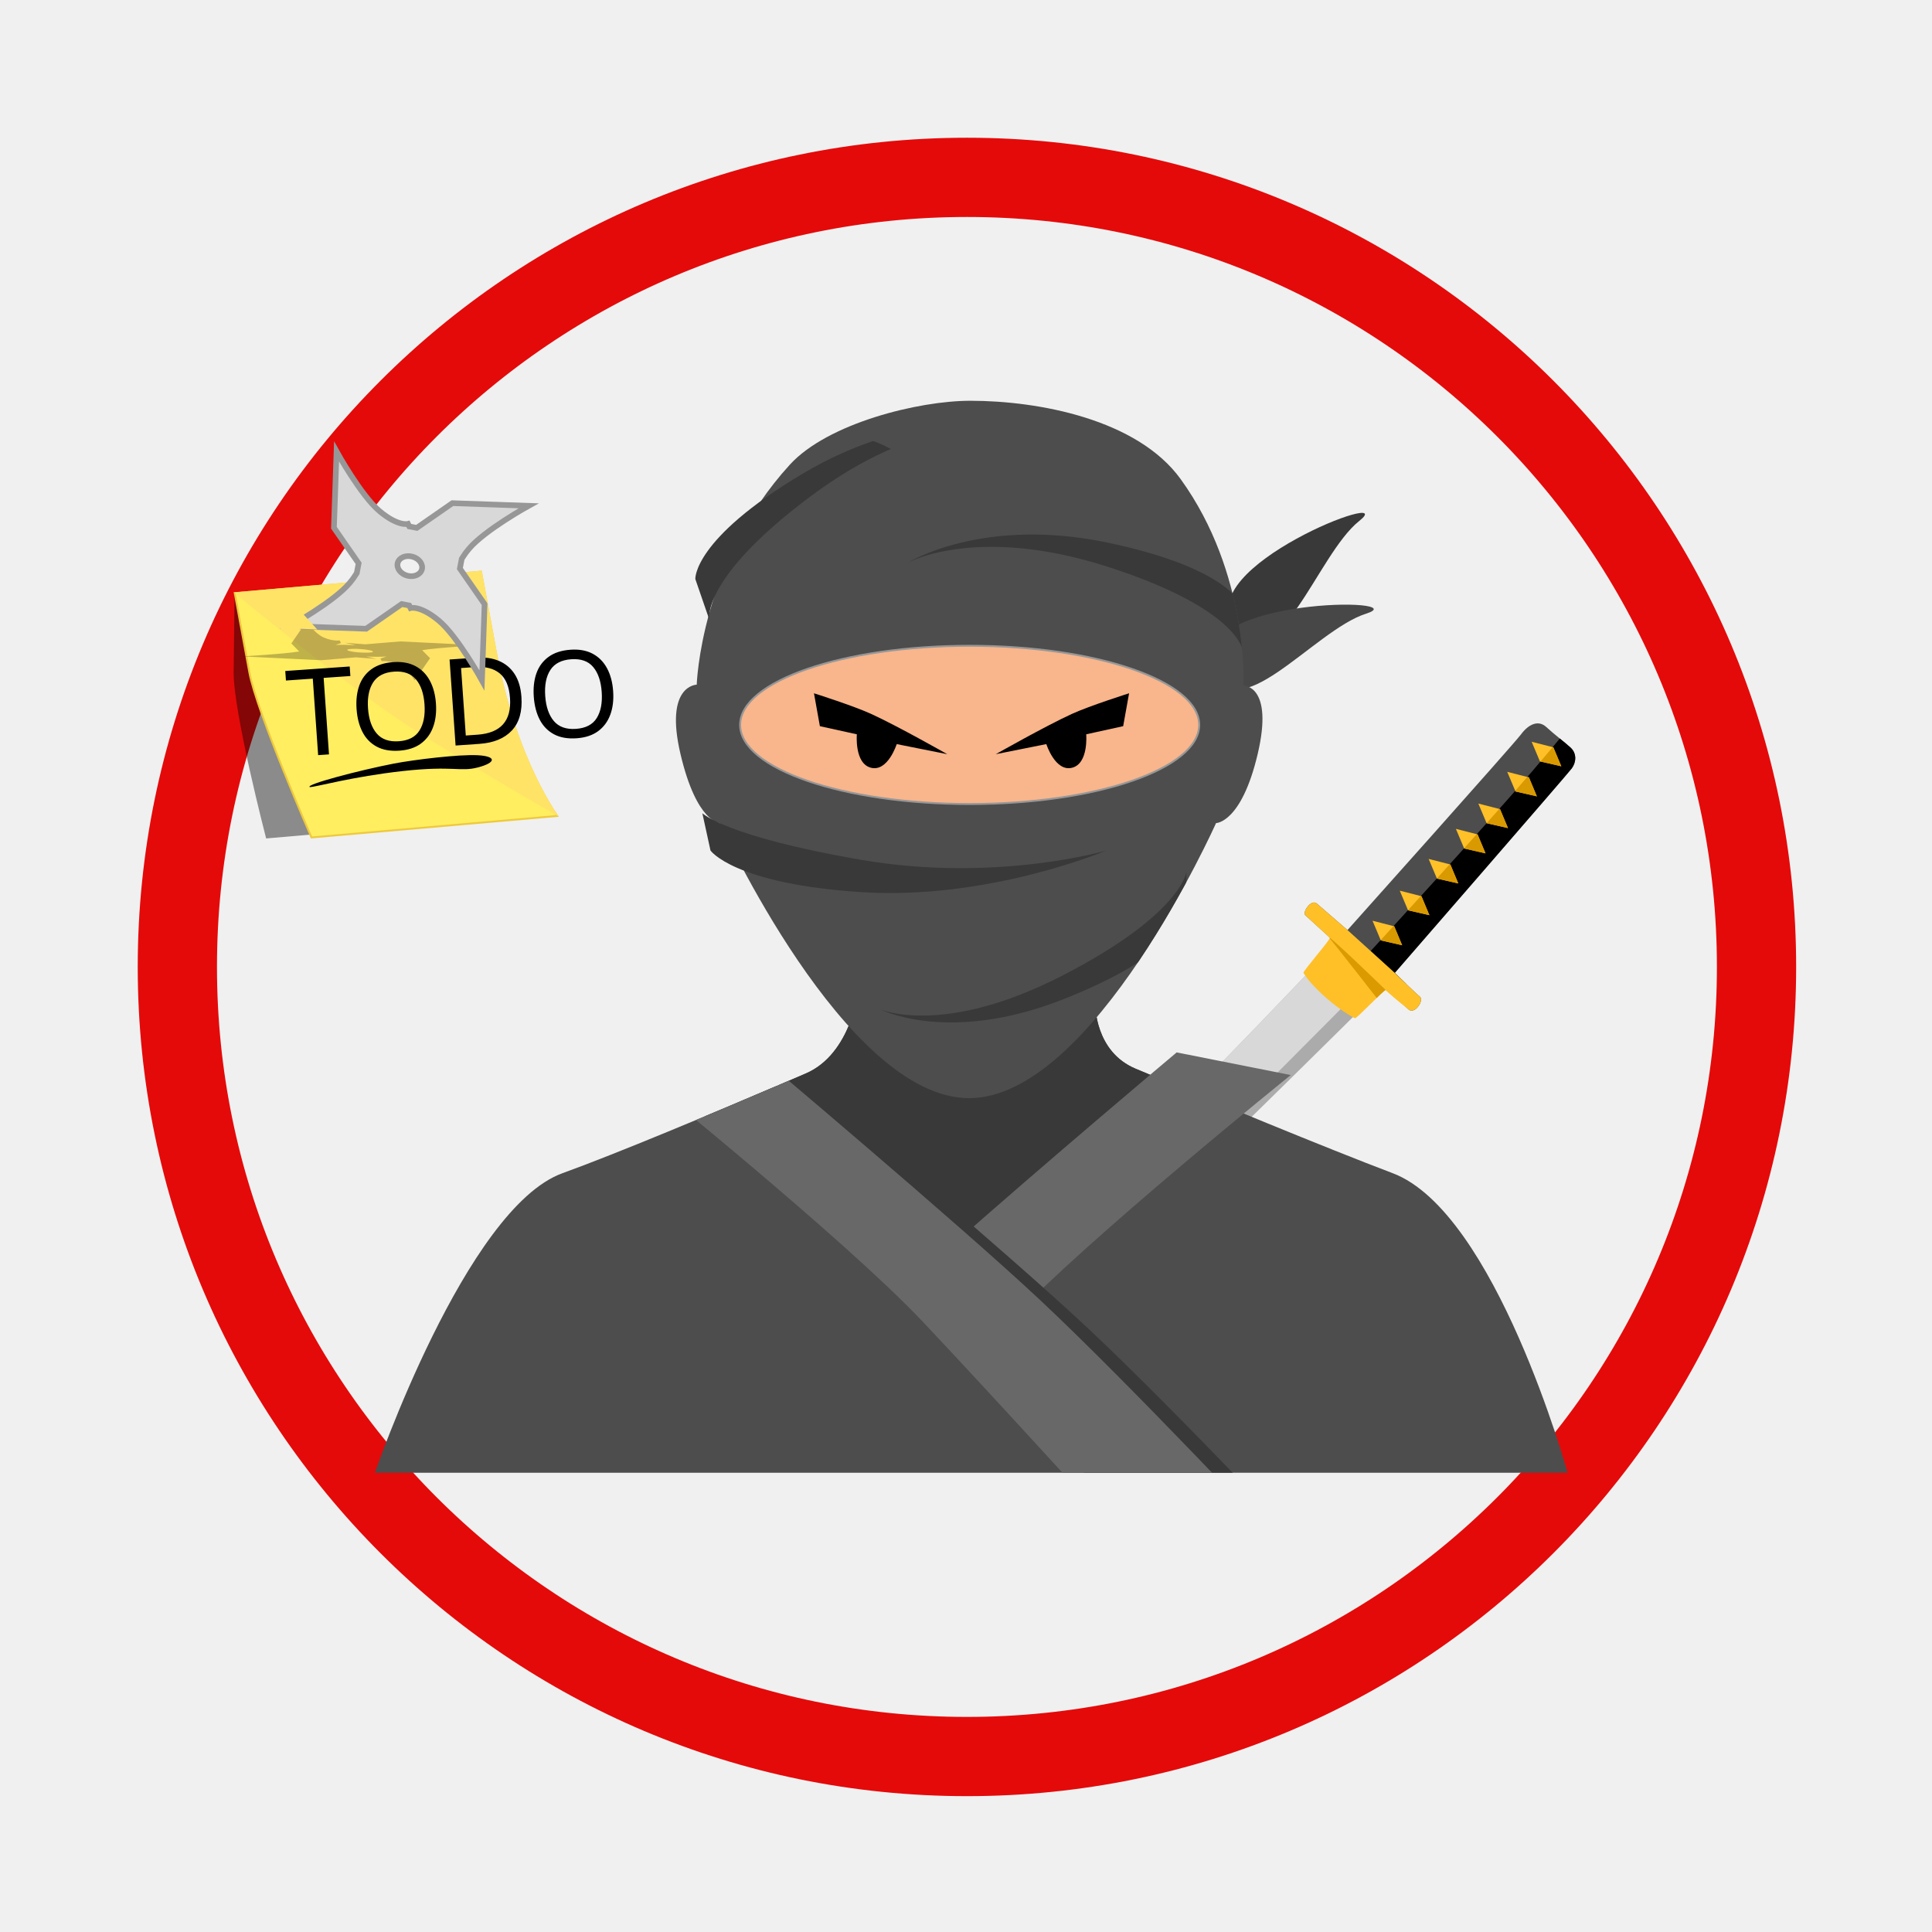
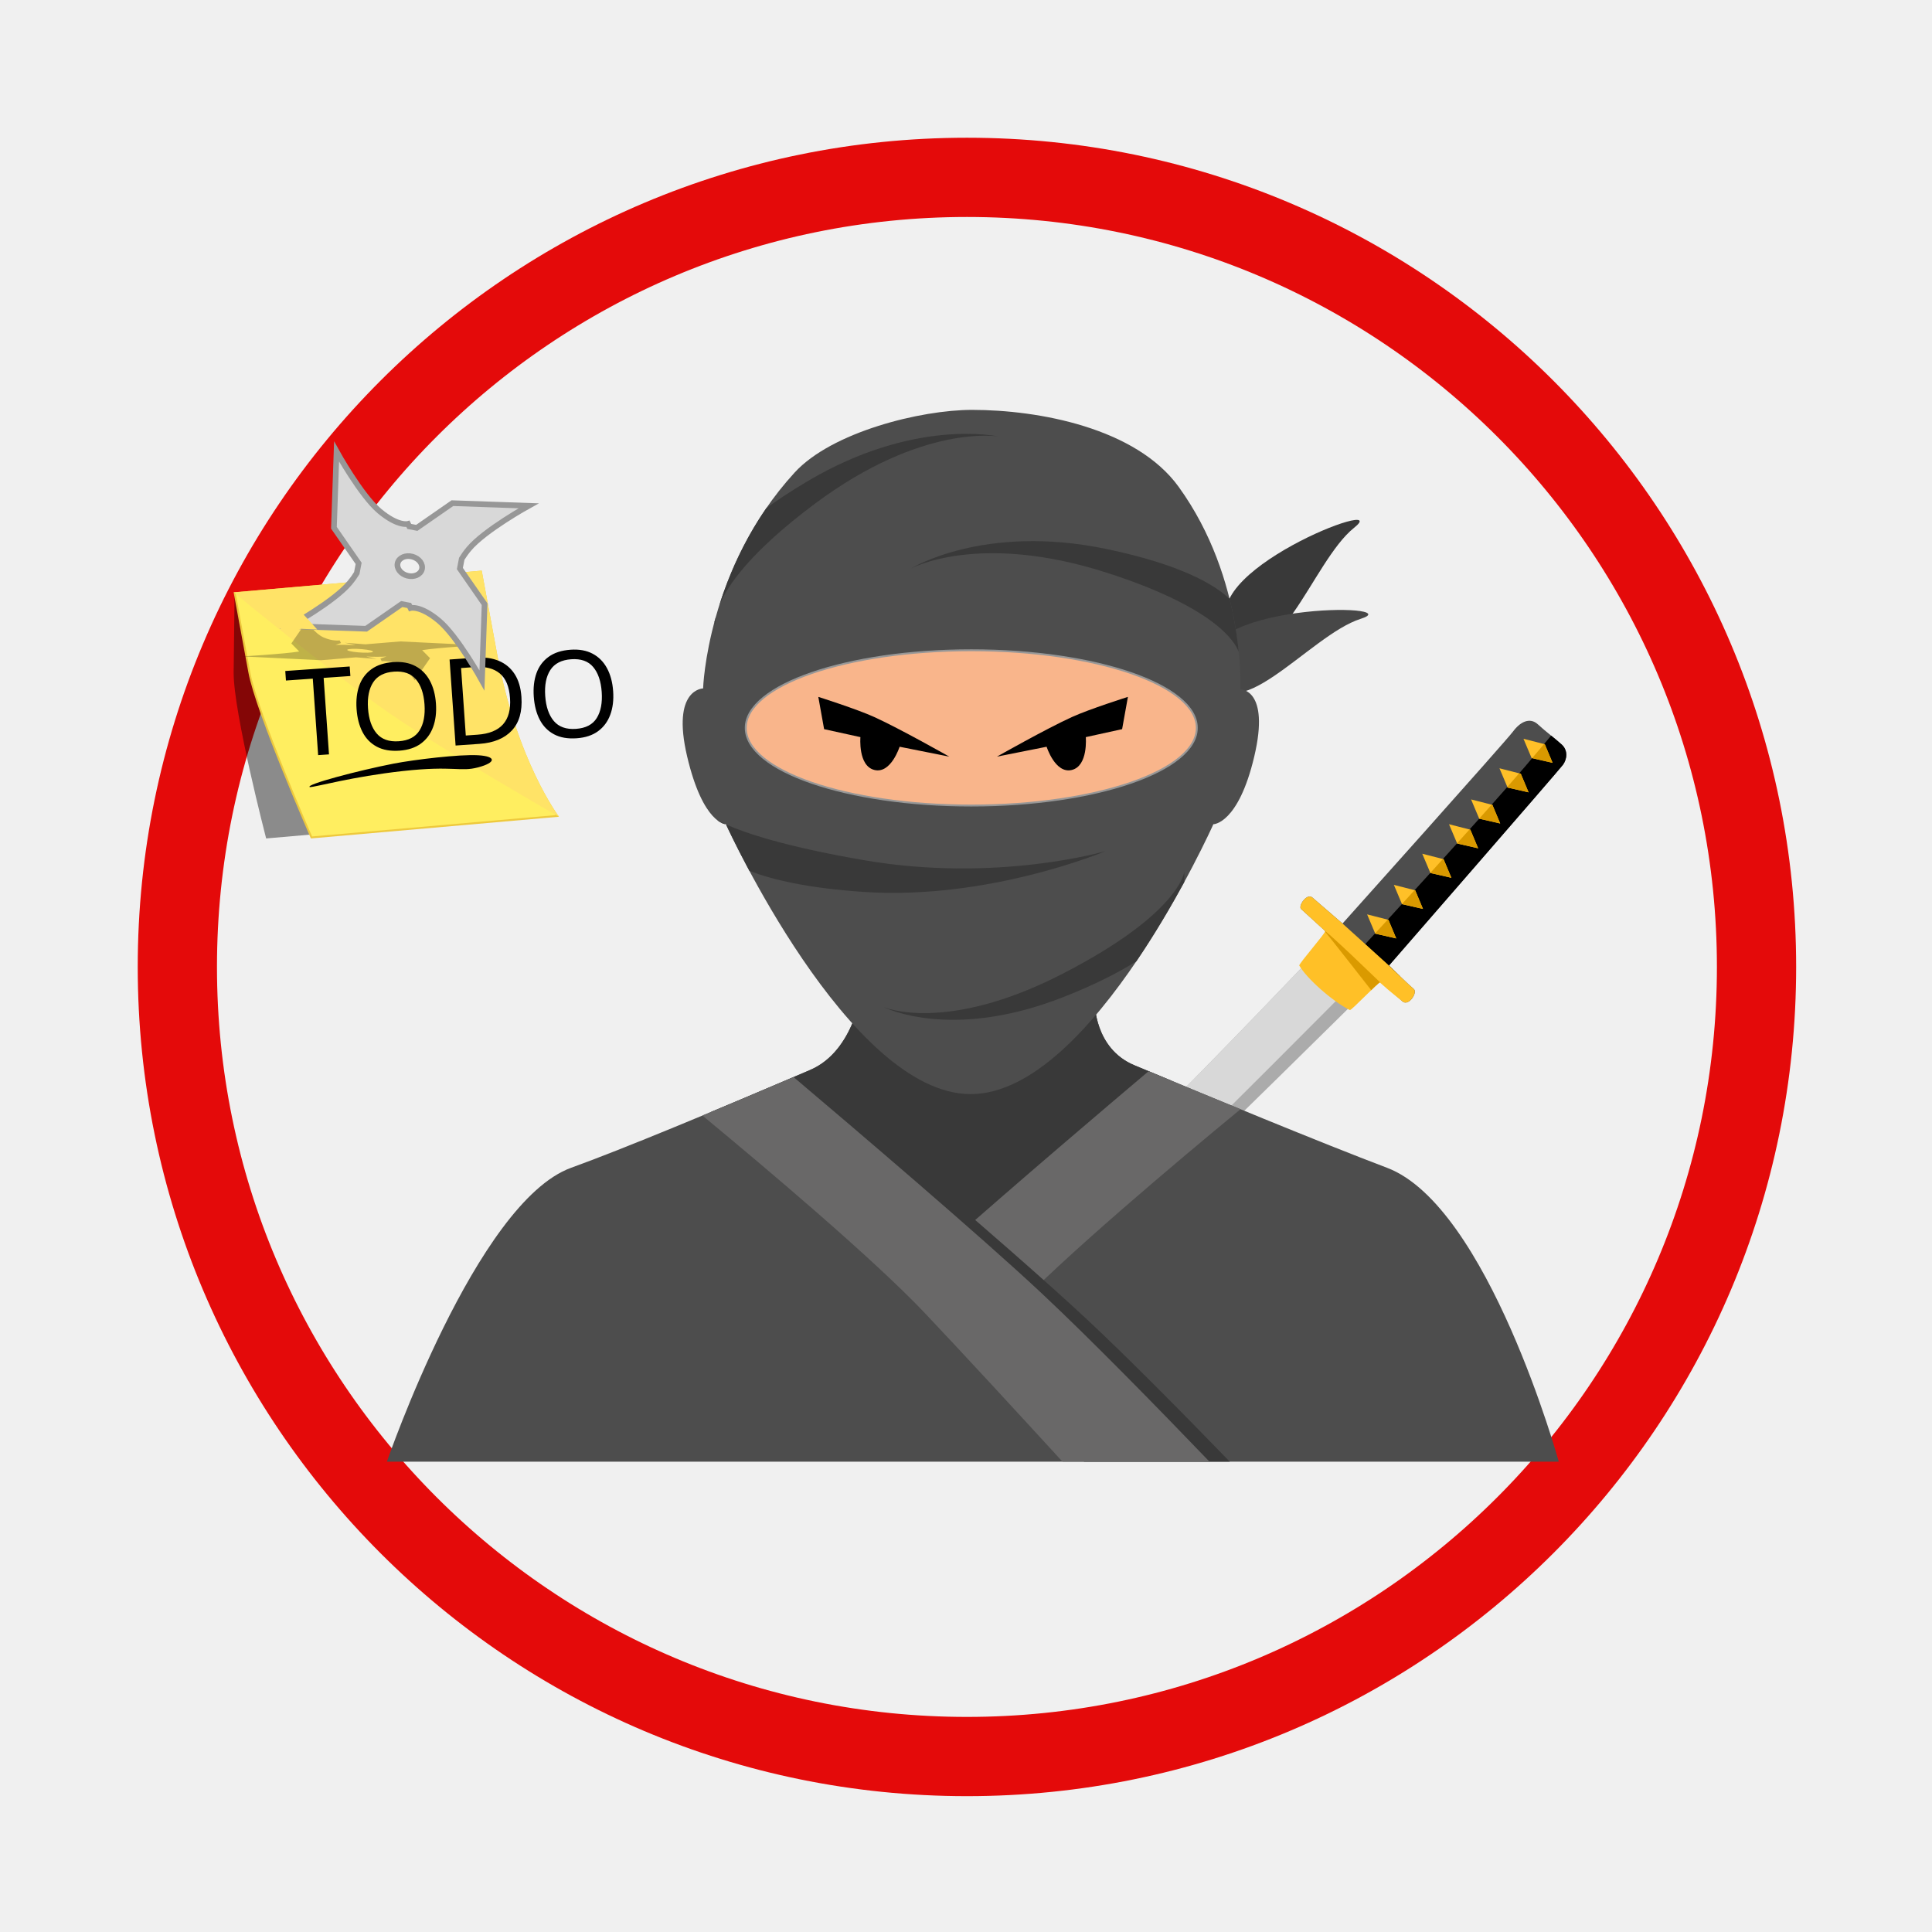
<svg xmlns="http://www.w3.org/2000/svg" xmlns:xlink="http://www.w3.org/1999/xlink" width="1024px" height="1024px" viewBox="0 0 1024 1024" version="1.1">
  <defs>
    <circle id="path-1" cx="512.5" cy="512.5" r="439.5" />
    <mask id="mask-2" maskContentUnits="userSpaceOnUse" maskUnits="objectBoundingBox" x="0" y="0" width="879" height="879" fill="white">
      <use xlink:href="#path-1" />
    </mask>
-     <path d="M501.821,110.228 C501.821,110.228 589.9,11.777 593.764,6.539 C597.627,1.301 602.843,-1.414 607.231,2.652 C611.619,6.719 616.561,10.316 620.051,13.519 C623.54,16.721 622.966,21.441 620.702,24.516 C618.438,27.59 526.879,132.925 526.879,132.925 C526.879,132.925 537.907,143.694 540.232,145.57 C542.558,147.447 537.441,155.195 534.167,152.295 C530.894,149.395 481.239,103.903 479.486,102.386 C477.733,100.869 482.553,93.564 485.577,96.184 C488.6,98.805 501.821,110.228 501.821,110.228 Z" id="path-3" />
-     <path d="M501.821,110.228 L526.879,132.925 C526.879,132.925 537.907,143.694 540.232,145.57 C542.558,147.447 537.441,155.195 534.167,152.295 C533.288,151.515 527.755,147.346 522.005,142.093 C521.444,141.581 506.537,157.37 505.775,156.98 C495.908,151.934 482.472,139.797 478.49,132.925 C478.029,132.129 493.099,114.935 492.44,114.333 C484.568,107.137 480.077,102.898 479.486,102.386 C477.733,100.869 482.553,93.564 485.577,96.184 C488.6,98.805 501.821,110.228 501.821,110.228 Z" id="path-5" />
-     <path d="M0.438,94.858 L11.934,97.801 L16.146,107.853 L4.831,105.269 L0.438,94.858 Z M14.874,78.92 L26.37,81.863 L30.582,91.915 L19.267,89.331 L14.874,78.92 Z M30.186,62.099 L41.683,65.042 L45.894,75.094 L34.579,72.51 L30.186,62.099 Z M44.622,46.161 L56.118,49.104 L60.33,59.156 L49.015,56.571 L44.622,46.161 Z M56.522,32.759 L68.018,35.702 L72.229,45.754 L60.914,43.17 L56.522,32.759 Z M71.834,15.938 L83.33,18.881 L87.542,28.933 L76.227,26.349 L71.834,15.938 Z M84.782,0 L96.278,2.943 L100.49,12.995 L89.175,10.411 L84.782,0 Z" id="path-7" />
-     <path d="M1.201,256.414 C1.201,256.414 49.409,116.178 100.613,97.642 C129.569,87.16 180.24,65.898 218.807,49.399 C222.526,47.809 226.132,46.262 229.595,44.774 C253.729,34.403 257.541,0.648 257.541,0.648 L383.042,8.363 C383.042,8.363 382.707,33.18 404.394,42.257 C443.788,58.746 505.507,84.329 540.669,97.642 C595.188,118.283 633.35,256.414 633.35,256.414 L1.201,256.414 Z" id="path-9" />
-     <path d="M11.133,151.408 C11.133,151.408 13.147,86.572 60.505,34.782 C80.537,12.875 128.509,0.932 156.178,0.932 C192.243,0.932 244.693,10.697 267.65,42.487 C303.943,92.745 300.911,151.883 300.911,151.883 C300.911,151.883 317.085,151.546 308.451,188.16 C299.818,224.775 286.38,224.775 286.38,224.775 C286.38,224.775 221.307,370.558 155.49,370.558 C89.674,370.558 23.452,224.775 23.452,224.775 C23.452,224.775 11.133,224.775 2.523,188.16 C-6.088,151.546 11.133,151.408 11.133,151.408 Z" id="path-11" />
-     <path d="M138.293,8.671 C138.293,8.671 137.192,-2.875 142.613,53.973 C148.034,110.822 167.715,142.183 167.715,142.183 L35.715,142.183 C35.715,142.183 12.447,73.204 10.395,51.693 L6.293,8.671 L138.293,8.671 Z" id="path-13" />
-     <mask id="mask-14" maskContentUnits="userSpaceOnUse" maskUnits="objectBoundingBox" x="0" y="0" width="161.422" height="134.476" fill="white">
-       <use xlink:href="#path-13" />
+     <path d="M493.065,108.15 C493.065,108.15 579.608,11.555 583.405,6.416 C587.201,1.276 592.325,-1.387 596.637,2.602 C600.948,6.592 605.804,10.122 609.233,13.264 C612.662,16.406 612.097,21.037 609.873,24.053 C607.648,27.07 517.687,130.419 517.687,130.419 C517.687,130.419 528.522,140.985 530.807,142.826 C533.092,144.667 528.064,152.269 524.848,149.423 C521.632,146.578 472.843,101.944 471.121,100.456 C469.399,98.967 474.134,91.8 477.105,94.371 C480.075,96.942 493.065,108.15 493.065,108.15 Z" id="path-3" />
+     <path d="M493.065,108.15 L517.687,130.419 C517.687,130.419 528.522,140.985 530.807,142.826 C533.092,144.667 528.064,152.269 524.848,149.423 C523.984,148.659 518.547,144.567 512.897,139.414 C512.346,138.911 497.699,154.402 496.951,154.02 C487.256,149.07 474.054,137.161 470.142,130.419 C469.688,129.638 484.496,112.768 483.849,112.177 C476.114,105.117 471.702,100.958 471.121,100.456 C469.399,98.967 474.134,91.8 477.105,94.371 C480.075,96.942 493.065,108.15 493.065,108.15 Z" id="path-5" />
+     <path d="M0.431,93.069 L11.726,95.957 L15.864,105.819 L4.747,103.284 L0.431,93.069 Z M14.615,77.432 L25.91,80.319 L30.048,90.182 L18.93,87.646 L14.615,77.432 Z M29.66,60.928 L40.955,63.815 L45.094,73.678 L33.976,71.142 L29.66,60.928 Z M43.844,45.29 L55.139,48.178 L59.278,58.04 L48.16,55.505 L43.844,45.29 Z M55.535,32.141 L66.831,35.029 L70.969,44.891 L59.851,42.356 L55.535,32.141 Z M70.581,15.638 L81.876,18.525 L86.014,28.388 L74.897,25.852 L70.581,15.638 Z M83.303,0 L94.599,2.887 L98.737,12.75 L87.619,10.215 L83.303,0 Z" id="path-7" />
+     <path d="M138.293,8.671 C138.293,8.671 137.192,-2.875 142.613,53.973 C148.034,110.822 167.715,142.183 167.715,142.183 L35.715,142.183 C35.715,142.183 12.447,73.204 10.395,51.693 L6.293,8.671 L138.293,8.671 Z" id="path-9" />
+     <mask id="mask-10" maskContentUnits="userSpaceOnUse" maskUnits="objectBoundingBox" x="0" y="0" width="161.422" height="134.476" fill="white">
+       <use xlink:href="#path-9" />
    </mask>
  </defs>
  <g id="Icônes" stroke="none" stroke-width="1" fill="none" fill-rule="evenodd">
    <g id="agilehover">
      <use id="Oval" stroke="#E40A0A" mask="url(#mask-2)" stroke-width="84" xlink:href="#path-1" />
-       <g id="ninja-copy" transform="translate(80, 73)">
-         <g id="Group" transform="translate(132.3795, 309.7226)">
-           <path d="M497.818,114.985 C497.818,114.985 383.393,237.685 262.354,349.716 C262.354,354.651 262.354,363.696 262.354,363.696 C262.354,363.696 243.028,376.237 276.982,376.237 C361.307,299.058 524.589,136.654 524.589,136.654 L497.818,114.985 Z" id="Path-9" fill="#ABABAB" />
-           <path d="M497.818,114.985 C497.818,114.985 383.393,237.685 262.354,349.716 C195.213,411.86 224.185,390.221 239.588,384.816 C251.953,380.477 241.345,401.415 272.466,372.93 C356.791,295.751 520.225,129.858 520.225,129.858 L497.818,114.985 Z" id="Path-9-Copy" fill="#D8D8D8" />
-           <mask id="mask-4" fill="white">
-             <use xlink:href="#path-3" />
+       <g id="Group" transform="translate(218.4985, 381.3416)">
+         <path d="M489.132,112.817 C489.132,112.817 376.704,233.203 257.777,343.122 C257.777,347.964 257.777,356.839 257.777,356.839 C257.777,356.839 238.788,369.143 272.15,369.143 C355.003,293.419 515.437,134.078 515.437,134.078 L489.132,112.817 Z" id="Path-9" fill="#ABABAB" />
+         <path d="M489.132,112.817 C489.132,112.817 376.704,233.203 257.777,343.122 C191.808,404.094 220.274,382.863 235.408,377.56 C247.557,373.303 237.134,393.846 267.713,365.898 C350.566,290.175 511.148,127.41 511.148,127.41 L489.132,112.817 Z" id="Path-9-Copy" fill="#D8D8D8" />
+         <mask id="mask-4" fill="white">
+           <use xlink:href="#path-3" />
+         </mask>
+         <use id="Path-7-Copy" fill="#4D4D4D" xlink:href="#path-3" />
+         <path d="M505.091,119.093 L523.511,136.103 L674.148,-48.077 L660.201,-60.661 C660.201,-60.661 614.142,-3.45 589.62,25.171 C563.173,56.039 505.091,119.093 505.091,119.093 Z" id="Path-8" fill="#000000" mask="url(#mask-4)" />
+         <mask id="mask-6" fill="white">
+           <use xlink:href="#path-5" />
+         </mask>
+         <use id="Path-7" fill="#FFC027" xlink:href="#path-5" />
+         <path d="M496.899,123.938 C501.946,128.706 512.971,139.301 512.971,139.301 L508.783,144.124 C508.783,144.124 485.886,114.811 483.47,112.033 C481.053,109.255 492.331,119.624 496.899,123.938 Z" id="Path-12" fill="#DA9A00" mask="url(#mask-6)" />
+         <g id="Group-3" transform="translate(505.665, 10.22683)">
+           <mask id="mask-8" fill="white">
+             <use xlink:href="#path-7" />
          </mask>
-           <use id="Path-7-Copy" fill="#4D4D4D" xlink:href="#path-3" />
-           <path d="M514.06,121.382 L532.807,138.719 L686.119,-49 L671.924,-61.827 C671.924,-61.827 625.047,-3.517 600.089,25.655 C573.173,57.116 514.06,121.382 514.06,121.382 Z" id="Path-8" fill="#000000" mask="url(#mask-4)" />
-           <mask id="mask-6" fill="white">
-             <use xlink:href="#path-5" />
-           </mask>
-           <use id="Path-7" fill="#FFC027" xlink:href="#path-5" />
-           <path d="M505.722,126.32 C510.859,131.18 522.08,141.978 522.08,141.978 L517.817,146.894 C517.817,146.894 494.514,117.017 492.055,114.186 C489.595,111.354 501.073,121.922 505.722,126.32 Z" id="Path-12" fill="#DA9A00" mask="url(#mask-6)" />
-           <g id="Group-3" transform="translate(514.6439, 10.42336)">
-             <mask id="mask-8" fill="white">
-               <use xlink:href="#path-7" />
-             </mask>
-             <use id="Combined-Shape" fill="#FFC028" xlink:href="#path-7" />
-             <path d="M-0.584,110.958 L18.163,128.295 L171.475,-59.424 L157.28,-72.25 C157.28,-72.25 110.403,-13.94 85.445,15.231 C58.529,46.693 -0.584,110.958 -0.584,110.958 Z" id="Path-8-Copy" fill="#D99900" mask="url(#mask-8)" />
-           </g>
+           <use id="Combined-Shape" fill="#FFC028" xlink:href="#path-7" />
+           <path d="M-0.574,108.866 L17.846,125.876 L168.483,-58.303 L154.536,-70.888 C154.536,-70.888 108.477,-13.677 83.955,14.944 C57.508,45.812 -0.574,108.866 -0.574,108.866 Z" id="Path-8-Copy" fill="#D99900" mask="url(#mask-8)" />
        </g>
-         <g id="Ninja" transform="translate(117.5054, 138.4818)">
-           <g id="buste" transform="translate(0, 312.7007)">
-             <mask id="mask-10" fill="white">
-               <use xlink:href="#path-9" />
-             </mask>
-             <use id="Path-2" fill="#4D4D4D" xlink:href="#path-9" />
-             <polygon id="Path-4" fill="#393939" mask="url(#mask-10)" points="315.933 145.253 436.851 39.528 379.304 4.085 249.045 -0.069 210.241 45.996" />
-             <path d="M360.195,33.615 C360.195,33.615 430.964,93.122 481.367,137.838 C492.889,148.06 486.863,216.392 448.955,176.296 C407.65,132.605 299.733,45.618 299.733,45.618 L360.195,33.615 Z" id="Path-3-Copy" fill="#696868" mask="url(#mask-10)" transform="translate(393.174, 111.2031) scale(-1, 1) translate(-393.174, -111.2031) " />
-             <path d="M228.058,48.506 C228.058,48.506 334.879,138.327 379.514,180.188 C428.005,225.665 507.438,310.519 507.438,310.519 L426.687,310.519 C426.687,310.519 354.726,231.283 316.818,191.186 C275.513,147.495 167.596,60.508 167.596,60.508 L228.058,48.506 Z" id="Path-3" fill="#393939" mask="url(#mask-10)" />
-             <path d="M202.772,33.615 C202.772,33.615 309.593,123.436 354.229,165.297 C402.719,210.774 482.152,295.629 482.152,295.629 L401.401,295.629 C401.401,295.629 329.44,216.392 291.532,176.296 C250.227,132.605 142.31,45.618 142.31,45.618 L202.772,33.615 Z" id="Path-3-Copy-2" fill="#696868" mask="url(#mask-10)" />
-           </g>
-           <g id="tête" transform="translate(160.6403, 0)">
-             <path d="M296.42,119.65 C320.221,149.645 339.558,82.74 362.266,64.649 C384.974,46.559 272.62,89.654 296.42,119.65 Z" id="Path-11" fill="#393939" />
-             <path d="M291.722,155.026 C315.522,185.022 334.859,118.116 357.567,100.026 C380.275,81.935 267.921,125.03 291.722,155.026 Z" id="Path-11-Copy" fill="#474747" transform="translate(324.5039, 129.1948) rotate(21) translate(-324.5039, -129.1948) " />
-             <mask id="mask-12" fill="white">
-               <use xlink:href="#path-11" />
-             </mask>
-             <use id="Path-5" fill="#4D4D4D" xlink:href="#path-11" />
-             <path d="M17.156,213.69 C17.156,213.69 77.6,204.791 146.754,226.982 C215.909,249.172 226.402,263.089 226.402,263.089 L224.881,242.916 C224.881,242.916 215.391,223.837 149.138,210.004 C82.885,196.171 17.156,213.69 17.156,213.69 Z" id="Path-10" fill="#393939" mask="url(#mask-12)" transform="translate(121.7792, 233.8868) scale(-1, -1) rotate(-8) translate(-121.7792, -233.8868) " />
-             <path d="M205.055,305.539 C268.312,272.963 270.709,250.515 270.709,250.515 L270.709,273.271 C270.709,273.271 265.658,294.509 205.055,318.292 C144.452,342.075 108.603,323.559 108.603,323.559 C108.603,323.559 141.798,338.115 205.055,305.539 Z" id="Path-10-Copy" fill="#393939" mask="url(#mask-12)" />
-             <path d="M123.238,86.643 C123.238,86.643 159.528,66.637 228.682,88.827 C297.837,111.017 300.457,133.072 300.457,133.072 L300.457,110.316 C300.457,110.316 294.936,89.907 228.682,76.074 C162.429,62.241 123.238,86.643 123.238,86.643 Z" id="Path-10-Copy-2" fill="#393939" mask="url(#mask-12)" />
-             <path d="M3.004,43.33 C3.004,43.33 39.293,23.323 108.448,45.513 C177.603,67.704 180.223,89.758 180.223,89.758 L180.223,67.002 C180.223,67.002 174.701,46.594 108.448,32.761 C42.195,18.928 3.004,43.33 3.004,43.33 Z" id="Path-10-Copy-3" fill="#393939" mask="url(#mask-12)" transform="translate(91.61326, 59.13678) scale(-1, 1) rotate(19) translate(-91.61326, -59.13678) " />
-             <ellipse id="Oval-3" stroke="#979797" fill="#F9B58B" mask="url(#mask-12)" cx="155.797" cy="172.73" rx="121.665" ry="41.941" />
-             <path d="M103.535,166.885 C117.582,173.303 143.929,188.251 143.929,188.251 L117.135,182.911 C117.135,182.911 112.455,197.644 103.545,195.452 C94.635,193.261 95.998,177.712 95.998,177.712 L76.408,173.405 L73.278,155.973 C73.278,155.973 94.032,162.544 103.535,166.885 Z" id="Path-6" fill="#000000" mask="url(#mask-12)" />
-             <path d="M210.032,166.885 C195.985,173.303 169.639,188.251 169.639,188.251 L196.433,182.911 C196.433,182.911 201.113,197.644 210.023,195.452 C218.932,193.261 217.57,177.712 217.57,177.712 L237.16,173.405 L240.29,155.973 C240.29,155.973 219.536,162.544 210.032,166.885 Z" id="Path-6-Copy" fill="#000000" mask="url(#mask-12)" />
-           </g>
+       </g>
+       <g id="Ninja" transform="translate(205.0267, 158.0821)">
+         <g id="buste" transform="translate(0, 365.0521)">
+           <path d="M0.037,251.579 C0.037,251.579 47.404,113.987 97.715,95.801 C126.166,85.517 175.953,64.655 213.847,48.468 C217.5,46.907 221.043,45.39 224.446,43.93 C248.159,33.754 251.905,0.635 251.905,0.635 L375.216,8.205 C375.216,8.205 374.887,32.555 396.195,41.461 C434.902,57.638 495.545,82.739 530.094,95.801 C583.661,116.053 621.157,251.579 621.157,251.579 L0.037,251.579 Z" id="Path-2" fill="#4D4D4D" />
+           <path d="M415.705,49.593 L309.278,142.514 L210.51,49.892 C211.632,49.414 212.744,48.939 213.847,48.468 C217.5,46.907 221.043,45.39 224.446,43.93 C248.159,33.754 251.905,0.635 251.905,0.635 L375.216,8.205 C375.216,8.205 374.887,32.555 396.195,41.461 C402.227,43.981 408.79,46.719 415.705,49.593 Z" id="Combined-Shape" fill="#393939" />
+           <path d="M403.767,44.622 C380.988,63.873 334.478,103.382 298.517,135.239 C287.196,145.268 293.118,212.312 330.363,172.972 C358.626,143.12 418.627,92.669 452.457,64.784 C435.279,57.731 418.345,50.703 403.767,44.622 Z" id="Combined-Shape" fill="#696868" />
+           <path d="M446.779,251.579 C422.435,226.439 393.828,197.467 371.75,176.79 C327.893,135.719 222.936,47.591 222.936,47.591 L209.799,50.195 C197.873,55.281 184.927,60.76 171.936,66.184 C197.803,87.251 276.487,152.027 310.148,187.581 C326.452,204.803 349.169,229.383 369.559,251.579 L446.779,251.579 Z" id="Combined-Shape" fill="#393939" />
+           <path d="M215.574,47.73 C247.313,74.583 314.15,131.506 346.905,162.181 C373.426,187.017 409.365,223.823 436.021,251.579 L358.116,251.579 C334.949,226.292 305.303,194.096 285.303,172.972 C258.138,144.279 201.652,96.555 167.266,68.132 C183.294,61.46 199.431,54.626 213.847,48.468 C214.425,48.221 215.001,47.975 215.574,47.73 Z" id="Combined-Shape" fill="#696868" />
+         </g>
+         <g id="tête" transform="translate(137.2662, 0)">
+           <path d="M310.677,175.641 C334.063,205.071 353.062,139.427 375.374,121.678 C397.686,103.928 287.292,146.211 310.677,175.641 Z" id="Path-11" fill="#393939" />
+           <path d="M306.061,210.35 C329.446,239.78 348.445,174.136 370.757,156.387 C393.069,138.638 282.675,180.92 306.061,210.35 Z" id="Path-11-Copy" fill="#474747" transform="translate(338.2709, 185.0061) rotate(21) translate(-338.2709, -185.0061) " />
+           <path d="M30.368,206.801 C30.368,206.801 32.346,143.187 78.878,92.373 C98.561,70.879 145.696,59.162 172.882,59.162 C208.317,59.162 259.852,68.742 282.409,99.933 C318.069,149.244 315.089,207.267 315.089,207.267 C315.089,207.267 330.981,206.936 322.498,242.86 C314.015,278.784 300.812,278.784 300.812,278.784 C300.812,278.784 236.874,421.819 172.206,421.819 C107.538,421.819 42.472,278.784 42.472,278.784 C42.472,278.784 30.368,278.784 21.907,242.86 C13.447,206.936 30.368,206.801 30.368,206.801 Z" id="Path-5" fill="#4D4D4D" />
+           <path d="M42.523,278.895 C52.932,283.545 74.159,290.694 115.725,297.848 C186.042,309.952 243.638,293.041 243.638,293.041 C243.638,293.041 182.077,319.05 115.725,314.67 C85.47,312.673 66.55,308.002 54.917,303.511 C47.507,289.691 43.041,280.026 42.523,278.895 Z M42.229,278.763 C40.442,277.957 38.983,277.228 37.803,276.591 C40.004,278.32 41.637,278.686 42.229,278.763 Z" id="Combined-Shape" fill="#393939" />
+           <path d="M285.414,309.388 L285.414,304.039 C285.414,304.039 283.06,326.064 220.906,358.025 C158.753,389.987 126.137,375.705 126.137,375.705 C126.137,375.705 161.361,393.872 220.906,370.538 C238.094,363.802 250.735,357.274 260.02,351.396 C270.039,336.613 278.69,321.768 285.414,309.388 Z" id="Combined-Shape" fill="#393939" />
+           <path d="M314.27,187.455 C312.445,182.395 302.002,163.946 244.121,145.4 C176.173,123.628 140.517,143.257 140.517,143.257 C140.517,143.257 179.024,119.315 244.121,132.887 C284.629,141.333 302.031,152.276 309.398,159.339 C312.042,169.989 313.489,179.646 314.27,187.455 Z" id="Combined-Shape" fill="#393939" />
+           <path d="M38.877,162.946 C42.978,152.739 54.983,134.77 89.452,109.016 C146.61,66.309 186.714,73.26 186.714,73.26 C186.714,73.26 142.51,63.159 85.378,97.185 C77.018,102.164 69.912,106.858 63.87,111.243 C51.601,129.05 43.814,147.262 38.877,162.946 Z M37.098,168.909 C36.608,171.651 36.905,173.021 36.905,173.021 L36.383,171.507 C36.613,170.651 36.851,169.785 37.098,168.909 Z" id="Combined-Shape" fill="#393939" />
+           <ellipse id="Oval-3" stroke="#979797" fill="#F9B58B" cx="172.507" cy="227.72" rx="119.542" ry="41.15" />
+           <path d="M121.157,221.986 C134.96,228.283 160.846,242.949 160.846,242.949 L134.519,237.709 C134.519,237.709 129.921,252.164 121.167,250.014 C112.413,247.864 113.751,232.609 113.751,232.609 L94.503,228.383 L91.428,211.279 C91.428,211.279 111.82,217.726 121.157,221.986 Z" id="Path-6" fill="#000000" />
+           <path d="M225.797,221.986 C211.994,228.283 186.108,242.949 186.108,242.949 L212.435,237.709 C212.435,237.709 217.033,252.164 225.787,250.014 C234.541,247.864 233.203,232.609 233.203,232.609 L252.451,228.383 L255.526,211.279 C255.526,211.279 235.134,217.726 225.797,221.986 Z" id="Path-6-Copy" fill="#000000" />
        </g>
      </g>
      <g id="Post-it-Copy" transform="translate(123, 298)">
        <path d="M150.13,134.892 L18.063,146.397 C18.063,146.397 0.747,79.709 0.835,58.458 L1.347,15.957 L150.13,134.892 Z" id="Rectangle" fill-opacity="0.42" fill="#000000" />
-         <use id="Rectangle-Copy-2" stroke="#EEC93D" mask="url(#mask-14)" stroke-width="2" fill="#FFEE60" transform="translate(87.00393, 74.94491) rotate(-5) translate(-87.00393, -74.94491) " xlink:href="#path-13" />
+         <use id="Rectangle-Copy-2" stroke="#EEC93D" mask="url(#mask-10)" stroke-width="2" fill="#FFEE60" transform="translate(87.00393, 74.94491) rotate(-5) translate(-87.00393, -74.94491) " xlink:href="#path-9" />
        <path d="M138.293,8.671 C138.293,8.671 137.192,-2.875 142.613,53.973 C148.034,110.822 167.715,142.183 167.715,142.183 C167.715,142.183 110.027,102.059 82.882,79.608 C56.219,57.555 6.293,8.671 6.293,8.671 L138.293,8.671 Z" id="Rectangle-Copy" fill="#FFE367" transform="translate(87.00393, 74.94491) rotate(-5) translate(-87.00393, -74.94491) " />
        <path d="M41.22,119.185 C38.264,117.932 67.437,110.273 85.498,106.76 C96.542,104.611 120.663,101.716 130.439,102.301 C140.214,102.886 139.984,106.166 130.439,108.714 C120.893,111.261 117.542,107.684 90.619,110.656 C63.696,113.627 44.27,119.185 41.22,119.185 Z" id="Path-5" fill="#000000" />
        <text id="TODO" transform="translate(78.76253, 83.88646) rotate(-4) translate(-78.76253, -83.88646) " font-family="VentographyPersonalUseOnly, Ventography Personal Use Only" font-size="64" font-weight="normal" letter-spacing="-1.28" fill="#000000">
          <tspan x="29.515" y="99.886">TODO</tspan>
        </text>
      </g>
      <g id="Shuriken-Copy" transform="translate(128, 239)">
        <path d="M49.857,102.819 L52.735,101.821 L52.03,100.435 C52.03,100.435 48.452,101.016 43.563,98.881 C38.674,96.746 34.522,90.276 34.522,90.276 L26.409,102.047 L30.592,106.302 C22.294,107.673 0.344,108.905 0.344,108.905 L28.329,110.259 L42.183,110.93 L60.644,109.404 L71.642,110.226 L66.098,108.981 C70.176,109.155 73.903,109.144 76.837,108.961 L73.608,110.08 L74.313,111.467 C74.313,111.467 77.891,110.885 82.78,113.02 C87.669,115.155 91.821,121.626 91.821,121.626 L99.935,109.855 L95.752,105.599 C104.05,104.229 126,102.997 126,102.997 L98.015,101.642 L84.161,100.972 L65.7,102.498 L54.701,101.676 L60.547,102.988 C56.611,102.769 52.924,102.716 49.857,102.819 Z M69.625,106.51 C70.177,106.042 67.6,105.398 63.868,105.072 C60.136,104.746 56.663,104.861 56.11,105.329 C55.558,105.798 58.135,106.441 61.867,106.767 C65.599,107.093 69.072,106.978 69.625,106.51 Z" id="Combined-Shape" fill-opacity="0.25" fill="#000000" />
        <path d="M83.51,40.734 L82.506,39.596 C82.506,39.596 77.947,42.418 66.267,37.026 C54.586,31.634 36.003,12.353 36.003,12.353 L45.108,51.75 L62.646,66.59 L63.027,71.841 C62.519,73.595 61.78,75.602 60.728,77.879 C55.336,89.559 36.055,108.142 36.055,108.142 L75.452,99.037 L90.293,81.5 L94.32,81.207 L95.324,82.345 C95.324,82.345 99.883,79.522 111.564,84.915 C123.244,90.307 141.827,109.588 141.827,109.588 L132.722,70.191 L115.185,55.35 L114.803,50.1 C115.312,48.346 116.051,46.339 117.102,44.062 C122.494,32.381 141.775,13.799 141.775,13.799 L102.378,22.904 L87.538,40.441 L83.51,40.734 Z M88.611,66.171 C92.278,66.171 95.251,63.831 95.251,60.945 C95.251,58.059 92.278,55.719 88.611,55.719 C84.944,55.719 81.972,58.059 81.972,60.945 C81.972,63.831 84.944,66.171 88.611,66.171 Z" id="Combined-Shape-Copy" stroke="#979797" stroke-width="3" fill="#D8D8D8" transform="translate(88.91513, 60.97042) rotate(-165) translate(-88.91513, -60.97042) " />
        <polygon id="Path-3" fill="#FFE367" points="24.989 97.846 27.321 96.217 31.496 94.272 40.179 94.666 29.884 83.416 18.775 92.571" />
      </g>
    </g>
  </g>
</svg>
